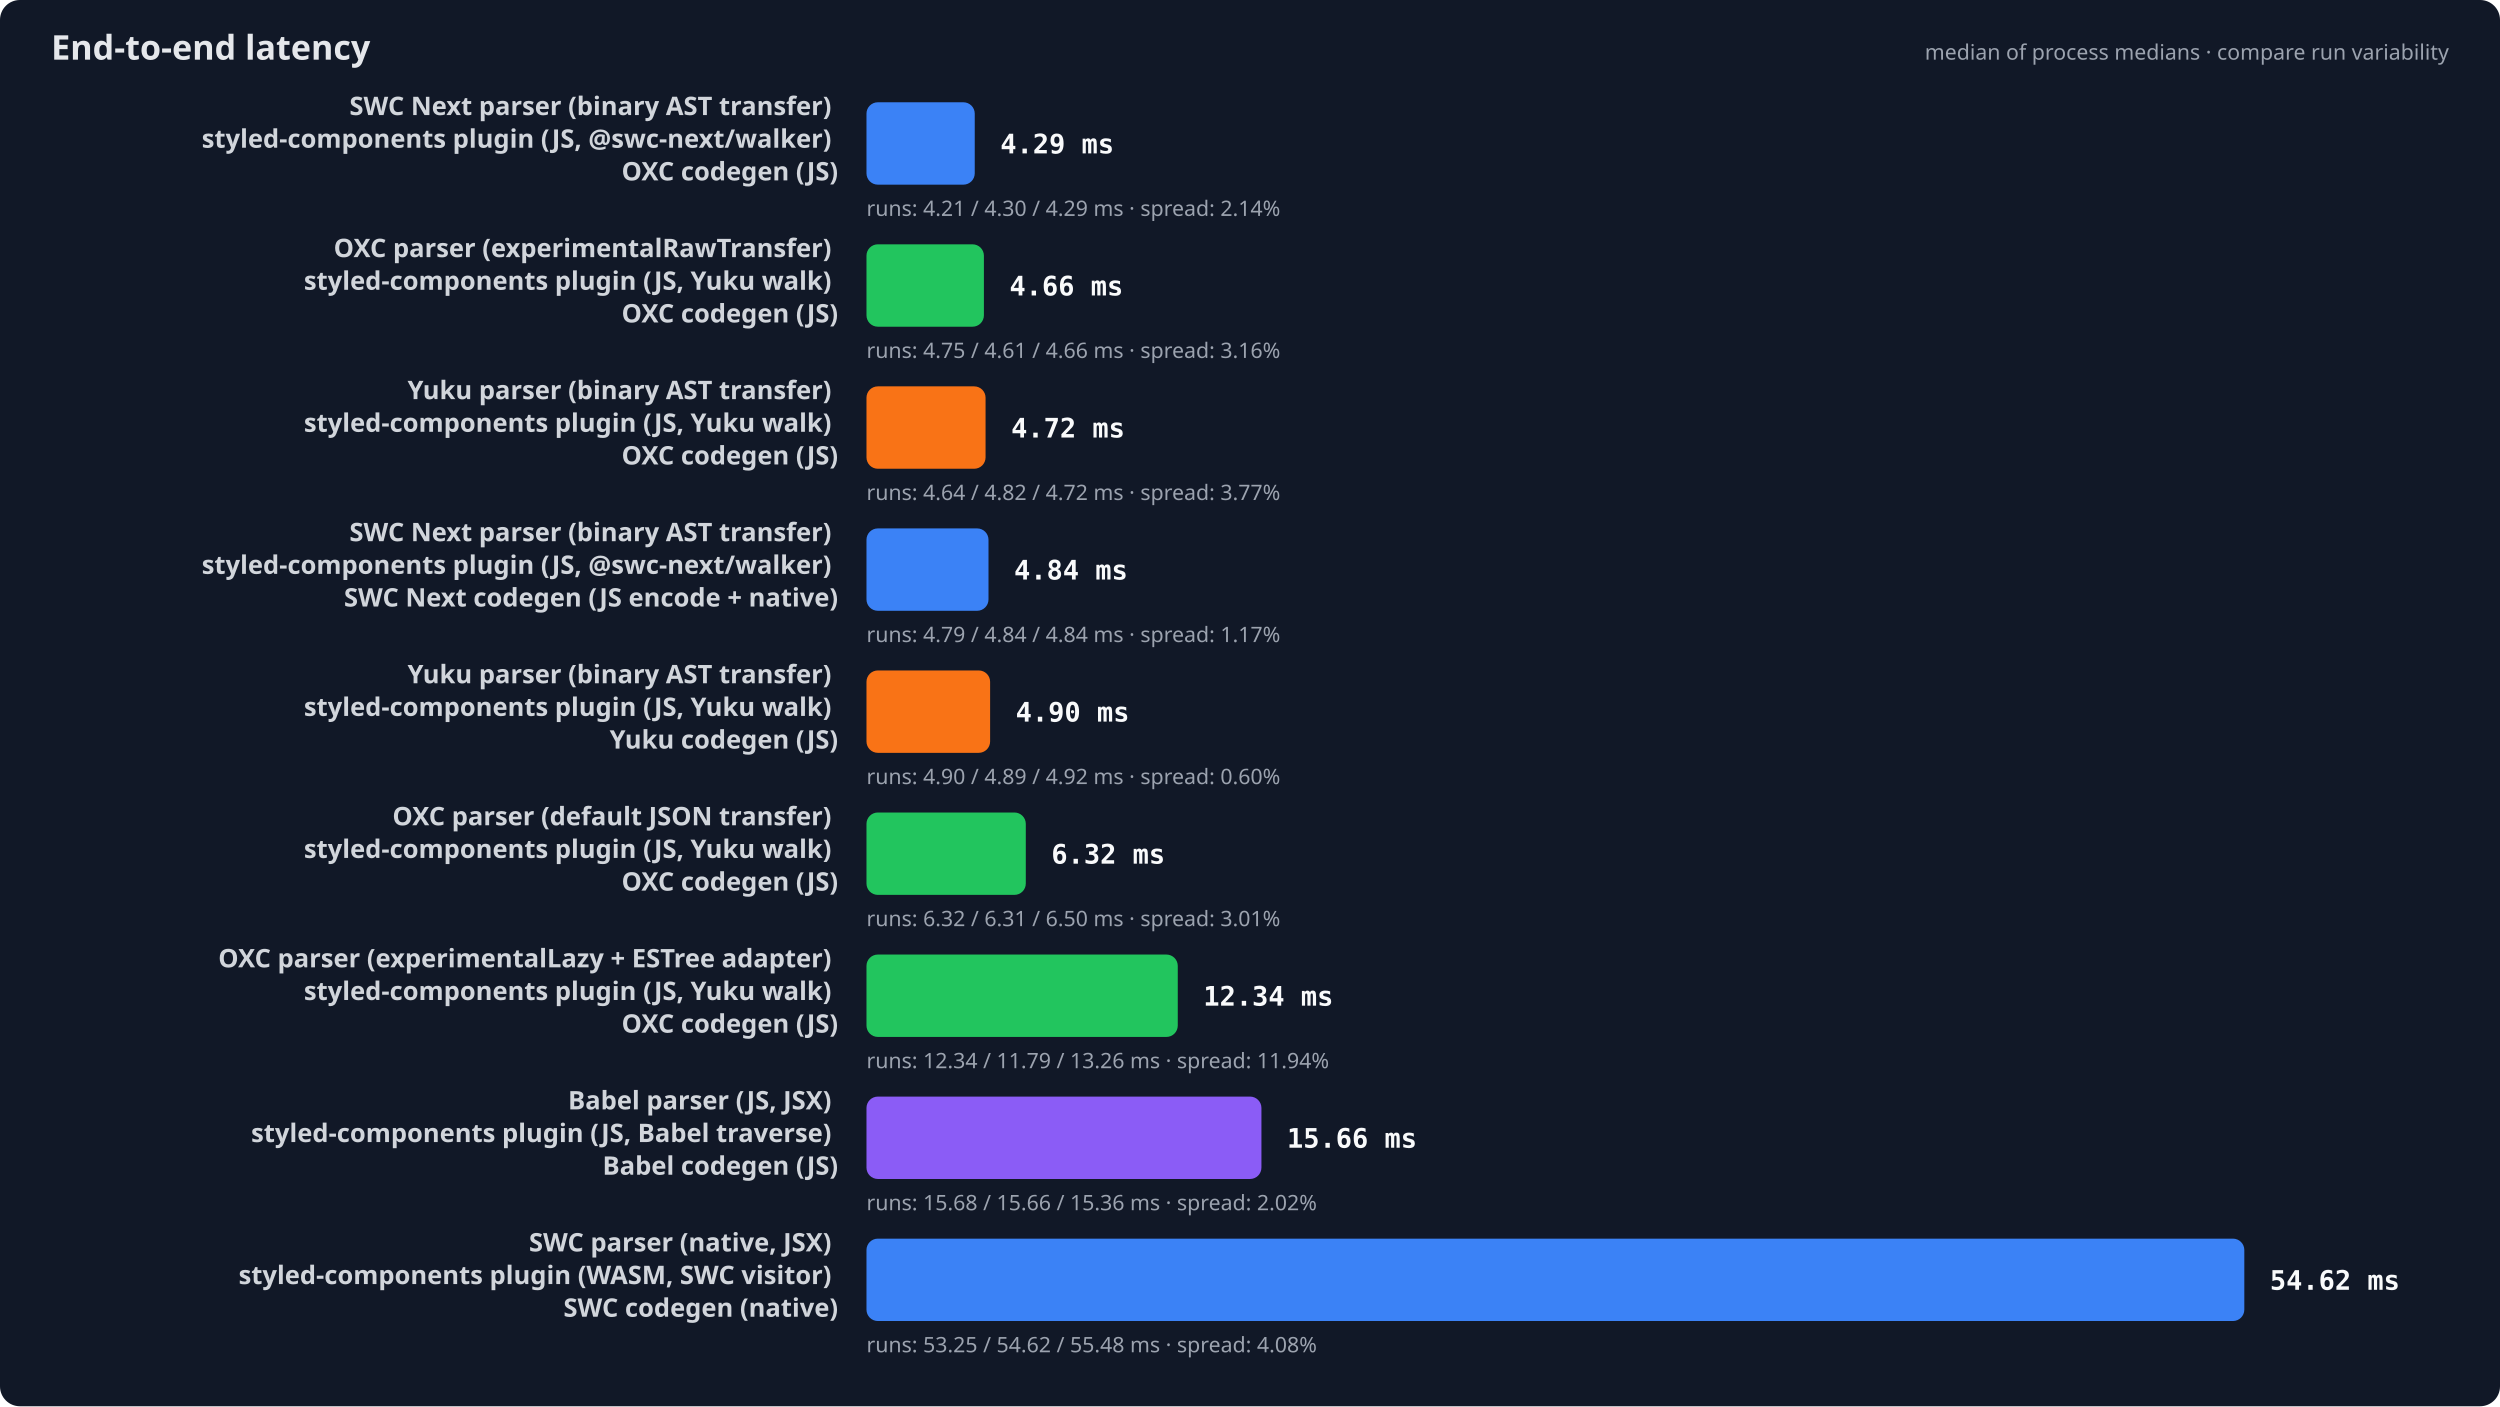
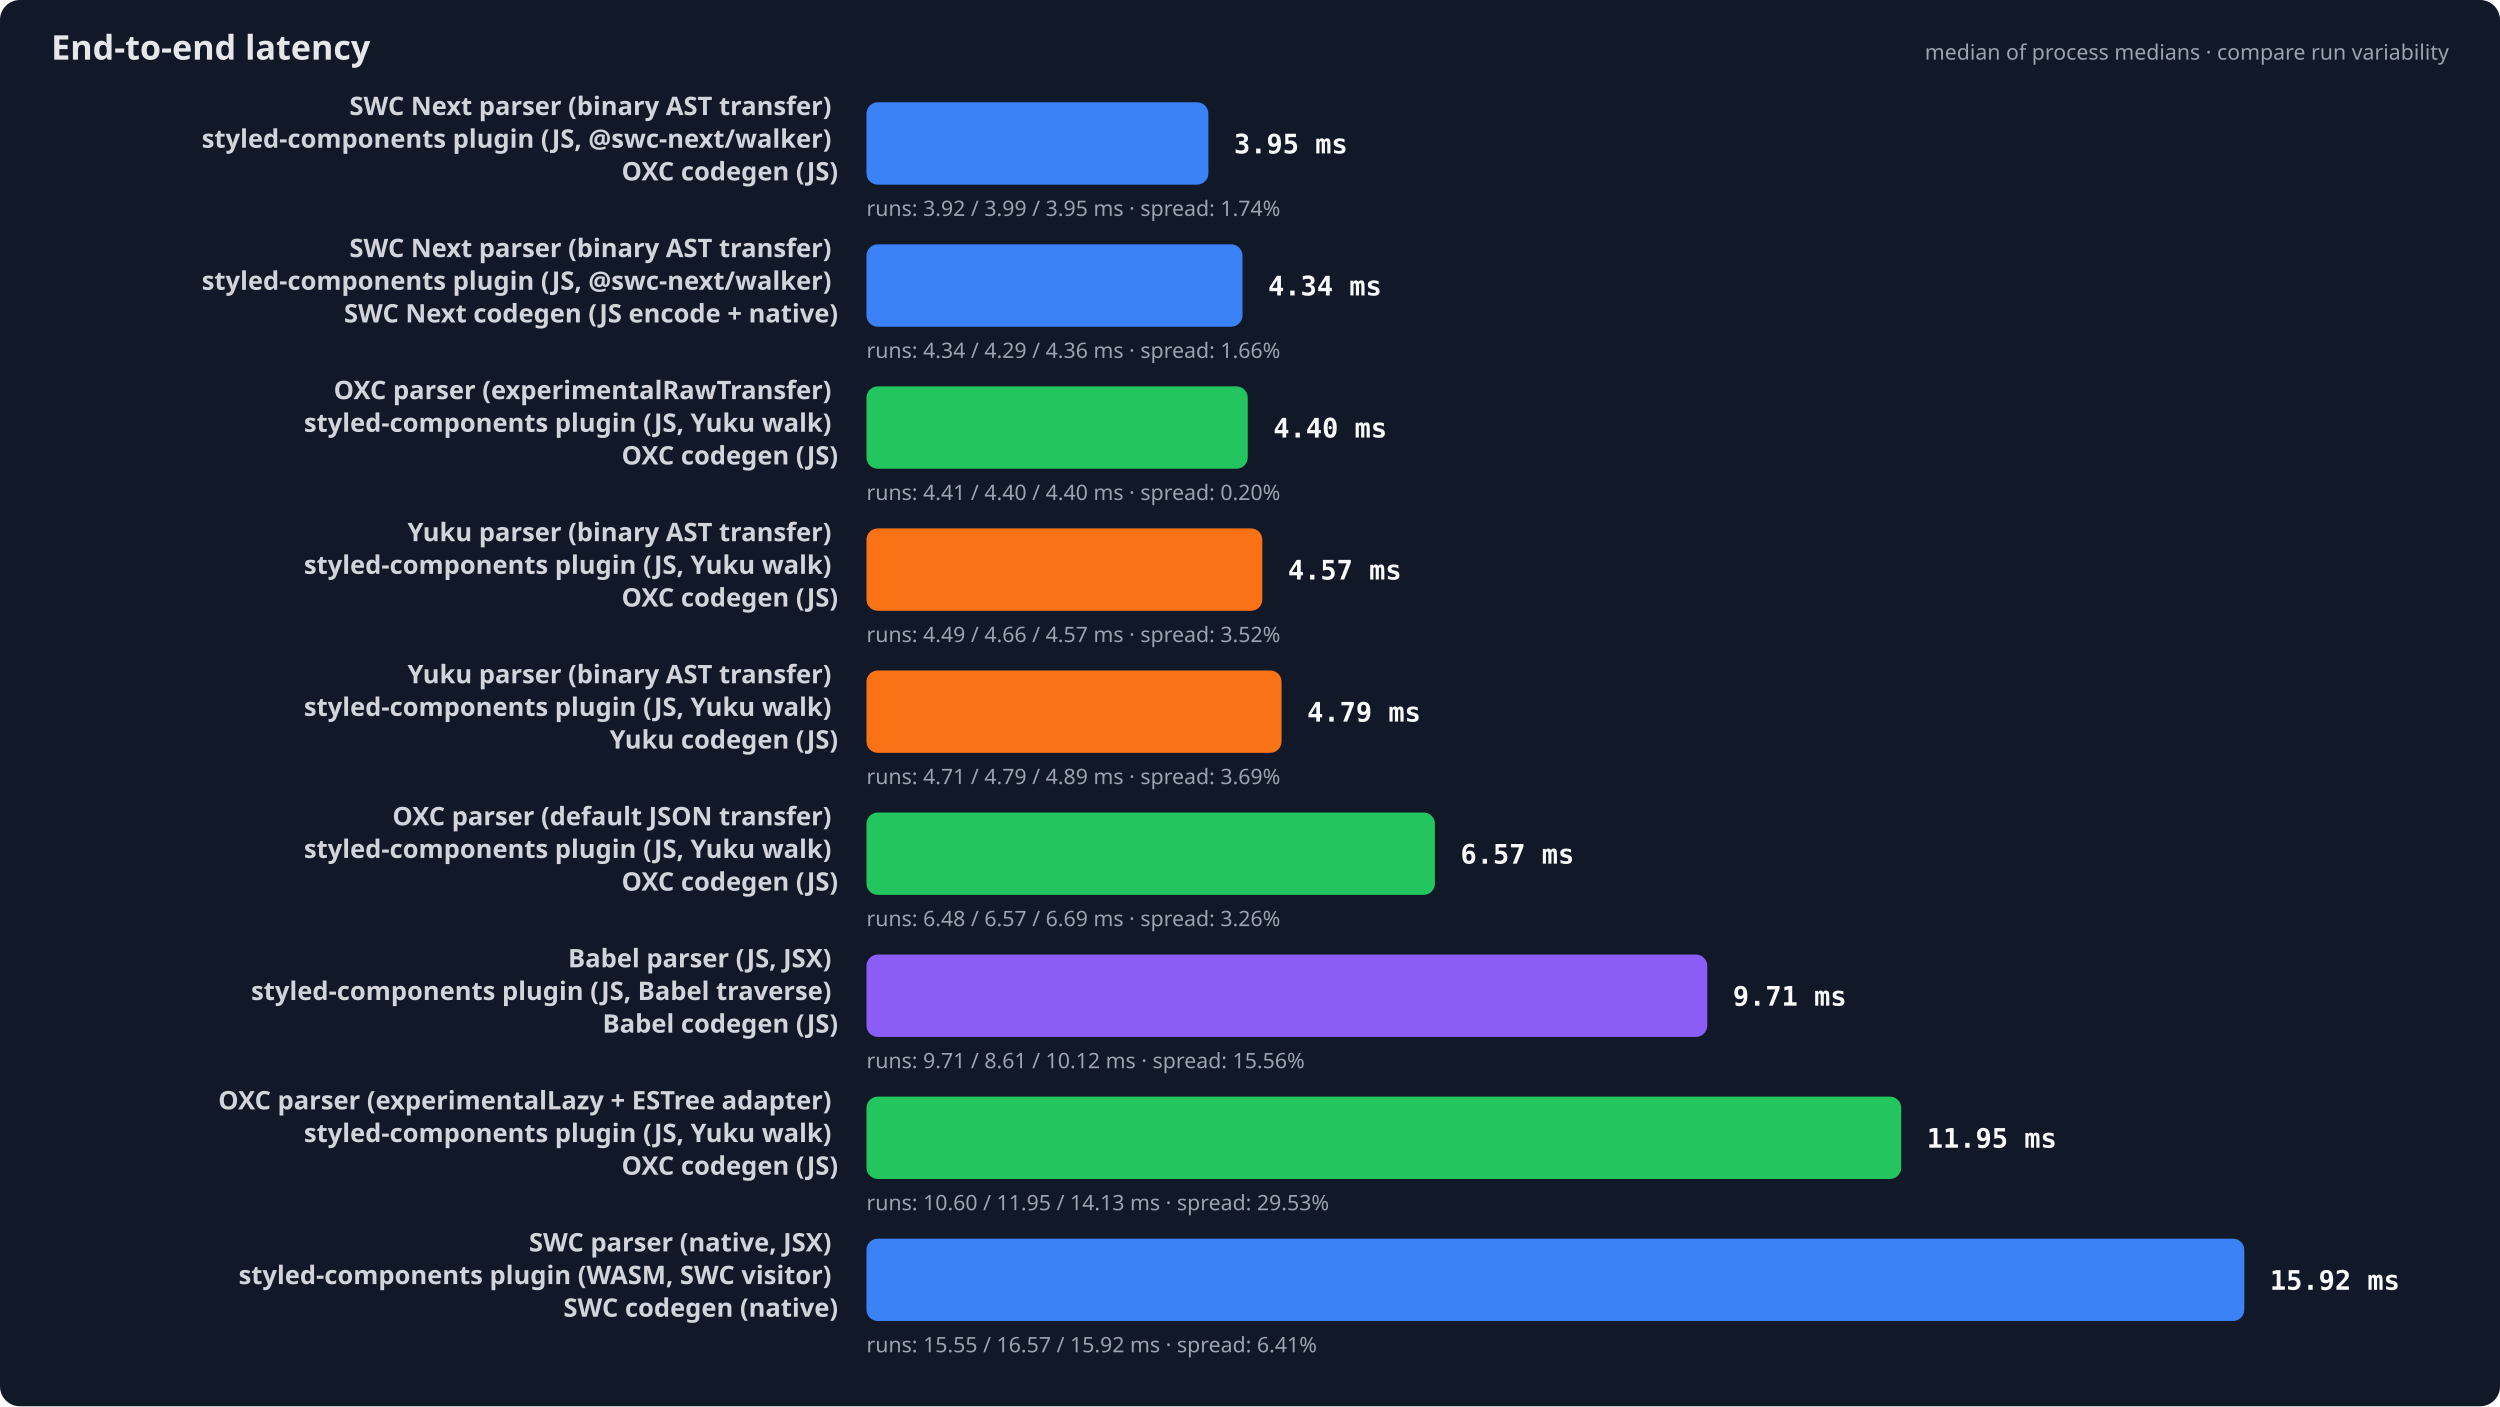
<svg xmlns="http://www.w3.org/2000/svg" width="1760" height="990" viewBox="0 0 1760 990" role="img" aria-label="Styled-components transform latency, lower is better">
  <style>
      .title { fill: #e5e7eb; font: 700 24px system-ui, sans-serif; }
      .label { fill: #d1d5db; font: 600 18px system-ui, sans-serif; }
      .value { fill: #f9fafb; font: 700 19px ui-monospace, monospace; }
      .note { fill: #9ca3af; font: 15px system-ui, sans-serif; }
    </style>
  <rect width="100%" height="100%" rx="14" fill="#111827" />
  <text x="36" y="42" class="title">End-to-end latency</text>
  <text x="1724" y="42" text-anchor="end" class="note">median of process medians · compare run variability</text>
  <text x="590" y="81" text-anchor="end" class="label">
    <tspan x="590" dy="0">SWC Next parser (binary AST transfer)</tspan>
    <tspan x="590" dy="23">styled-components plugin (JS, @swc-next/walker)</tspan>
    <tspan x="590" dy="23">OXC codegen (JS)</tspan>
  </text>
-   <rect x="610" y="72" width="76.22" height="58" rx="8" fill="#3b82f6" />
-   <text x="704.22" y="108" class="value">
-         4.29 ms
+   <rect x="610" y="72" width="240.71" height="58" rx="8" fill="#3b82f6" />
+   <text x="868.71" y="108" class="value">
+         3.95 ms
      </text>
  <text x="610" y="152" class="note">
-         runs: 4.21 / 4.30 / 4.29 ms · spread: 2.14%
+         runs: 3.92 / 3.99 / 3.95 ms · spread: 1.74%
      </text>
  <text x="590" y="181" text-anchor="end" class="label">
+     <tspan x="590" dy="0">SWC Next parser (binary AST transfer)</tspan>
+     <tspan x="590" dy="23">styled-components plugin (JS, @swc-next/walker)</tspan>
+     <tspan x="590" dy="23">SWC Next codegen (JS encode + native)</tspan>
+   </text>
+   <rect x="610" y="172" width="264.72" height="58" rx="8" fill="#3b82f6" />
+   <text x="892.72" y="208" class="value">
+         4.34 ms
+       </text>
+   <text x="610" y="252" class="note">
+         runs: 4.34 / 4.29 / 4.36 ms · spread: 1.66%
+       </text>
+   <text x="590" y="281" text-anchor="end" class="label">
    <tspan x="590" dy="0">OXC parser (experimentalRawTransfer)</tspan>
    <tspan x="590" dy="23">styled-components plugin (JS, Yuku walk)</tspan>
    <tspan x="590" dy="23">OXC codegen (JS)</tspan>
  </text>
-   <rect x="610" y="172" width="82.67" height="58" rx="8" fill="#22c55e" />
-   <text x="710.67" y="208" class="value">
-         4.66 ms
+   <rect x="610" y="272" width="268.42" height="58" rx="8" fill="#22c55e" />
+   <text x="896.42" y="308" class="value">
+         4.40 ms
      </text>
-   <text x="610" y="252" class="note">
-         runs: 4.75 / 4.61 / 4.66 ms · spread: 3.16%
+   <text x="610" y="352" class="note">
+         runs: 4.41 / 4.40 / 4.40 ms · spread: 0.20%
      </text>
-   <text x="590" y="281" text-anchor="end" class="label">
+   <text x="590" y="381" text-anchor="end" class="label">
    <tspan x="590" dy="0">Yuku parser (binary AST transfer)</tspan>
    <tspan x="590" dy="23">styled-components plugin (JS, Yuku walk)</tspan>
    <tspan x="590" dy="23">OXC codegen (JS)</tspan>
  </text>
-   <rect x="610" y="272" width="83.84" height="58" rx="8" fill="#f97316" />
-   <text x="711.84" y="308" class="value">
-         4.72 ms
-       </text>
-   <text x="610" y="352" class="note">
-         runs: 4.64 / 4.82 / 4.72 ms · spread: 3.77%
-       </text>
-   <text x="590" y="381" text-anchor="end" class="label">
-     <tspan x="590" dy="0">SWC Next parser (binary AST transfer)</tspan>
-     <tspan x="590" dy="23">styled-components plugin (JS, @swc-next/walker)</tspan>
-     <tspan x="590" dy="23">SWC Next codegen (JS encode + native)</tspan>
-   </text>
-   <rect x="610" y="372" width="85.90" height="58" rx="8" fill="#3b82f6" />
-   <text x="713.90" y="408" class="value">
-         4.84 ms
+   <rect x="610" y="372" width="278.66" height="58" rx="8" fill="#f97316" />
+   <text x="906.66" y="408" class="value">
+         4.57 ms
      </text>
  <text x="610" y="452" class="note">
-         runs: 4.79 / 4.84 / 4.84 ms · spread: 1.17%
+         runs: 4.49 / 4.66 / 4.57 ms · spread: 3.52%
      </text>
  <text x="590" y="481" text-anchor="end" class="label">
    <tspan x="590" dy="0">Yuku parser (binary AST transfer)</tspan>
    <tspan x="590" dy="23">styled-components plugin (JS, Yuku walk)</tspan>
    <tspan x="590" dy="23">Yuku codegen (JS)</tspan>
  </text>
-   <rect x="610" y="472" width="87.04" height="58" rx="8" fill="#f97316" />
-   <text x="715.04" y="508" class="value">
-         4.90 ms
+   <rect x="610" y="472" width="292.21" height="58" rx="8" fill="#f97316" />
+   <text x="920.21" y="508" class="value">
+         4.79 ms
      </text>
  <text x="610" y="552" class="note">
-         runs: 4.90 / 4.89 / 4.92 ms · spread: 0.60%
+         runs: 4.71 / 4.79 / 4.89 ms · spread: 3.69%
      </text>
  <text x="590" y="581" text-anchor="end" class="label">
    <tspan x="590" dy="0">OXC parser (default JSON transfer)</tspan>
    <tspan x="590" dy="23">styled-components plugin (JS, Yuku walk)</tspan>
    <tspan x="590" dy="23">OXC codegen (JS)</tspan>
  </text>
-   <rect x="610" y="572" width="112.16" height="58" rx="8" fill="#22c55e" />
-   <text x="740.16" y="608" class="value">
-         6.32 ms
+   <rect x="610" y="572" width="400.18" height="58" rx="8" fill="#22c55e" />
+   <text x="1028.18" y="608" class="value">
+         6.57 ms
      </text>
  <text x="610" y="652" class="note">
-         runs: 6.32 / 6.31 / 6.50 ms · spread: 3.01%
+         runs: 6.48 / 6.57 / 6.69 ms · spread: 3.26%
      </text>
  <text x="590" y="681" text-anchor="end" class="label">
+     <tspan x="590" dy="0">Babel parser (JS, JSX)</tspan>
+     <tspan x="590" dy="23">styled-components plugin (JS, Babel traverse)</tspan>
+     <tspan x="590" dy="23">Babel codegen (JS)</tspan>
+   </text>
+   <rect x="610" y="672" width="591.92" height="58" rx="8" fill="#8b5cf6" />
+   <text x="1219.92" y="708" class="value">
+         9.71 ms
+       </text>
+   <text x="610" y="752" class="note">
+         runs: 9.71 / 8.61 / 10.12 ms · spread: 15.56%
+       </text>
+   <text x="590" y="781" text-anchor="end" class="label">
    <tspan x="590" dy="0">OXC parser (experimentalLazy + ESTree adapter)</tspan>
    <tspan x="590" dy="23">styled-components plugin (JS, Yuku walk)</tspan>
    <tspan x="590" dy="23">OXC codegen (JS)</tspan>
  </text>
-   <rect x="610" y="672" width="219.15" height="58" rx="8" fill="#22c55e" />
-   <text x="847.15" y="708" class="value">
-         12.34 ms
-       </text>
-   <text x="610" y="752" class="note">
-         runs: 12.34 / 11.79 / 13.26 ms · spread: 11.94%
-       </text>
-   <text x="590" y="781" text-anchor="end" class="label">
-     <tspan x="590" dy="0">Babel parser (JS, JSX)</tspan>
-     <tspan x="590" dy="23">styled-components plugin (JS, Babel traverse)</tspan>
-     <tspan x="590" dy="23">Babel codegen (JS)</tspan>
-   </text>
-   <rect x="610" y="772" width="278.05" height="58" rx="8" fill="#8b5cf6" />
-   <text x="906.05" y="808" class="value">
-         15.66 ms
+   <rect x="610" y="772" width="728.47" height="58" rx="8" fill="#22c55e" />
+   <text x="1356.47" y="808" class="value">
+         11.95 ms
      </text>
  <text x="610" y="852" class="note">
-         runs: 15.68 / 15.66 / 15.36 ms · spread: 2.02%
+         runs: 10.60 / 11.95 / 14.13 ms · spread: 29.53%
      </text>
  <text x="590" y="881" text-anchor="end" class="label">
    <tspan x="590" dy="0">SWC parser (native, JSX)</tspan>
    <tspan x="590" dy="23">styled-components plugin (WASM, SWC visitor)</tspan>
    <tspan x="590" dy="23">SWC codegen (native)</tspan>
  </text>
  <rect x="610" y="872" width="970.00" height="58" rx="8" fill="#3b82f6" />
  <text x="1598.00" y="908" class="value">
-         54.62 ms
+         15.92 ms
      </text>
  <text x="610" y="952" class="note">
-         runs: 53.25 / 54.62 / 55.48 ms · spread: 4.08%
+         runs: 15.55 / 16.57 / 15.92 ms · spread: 6.41%
      </text>
</svg>
